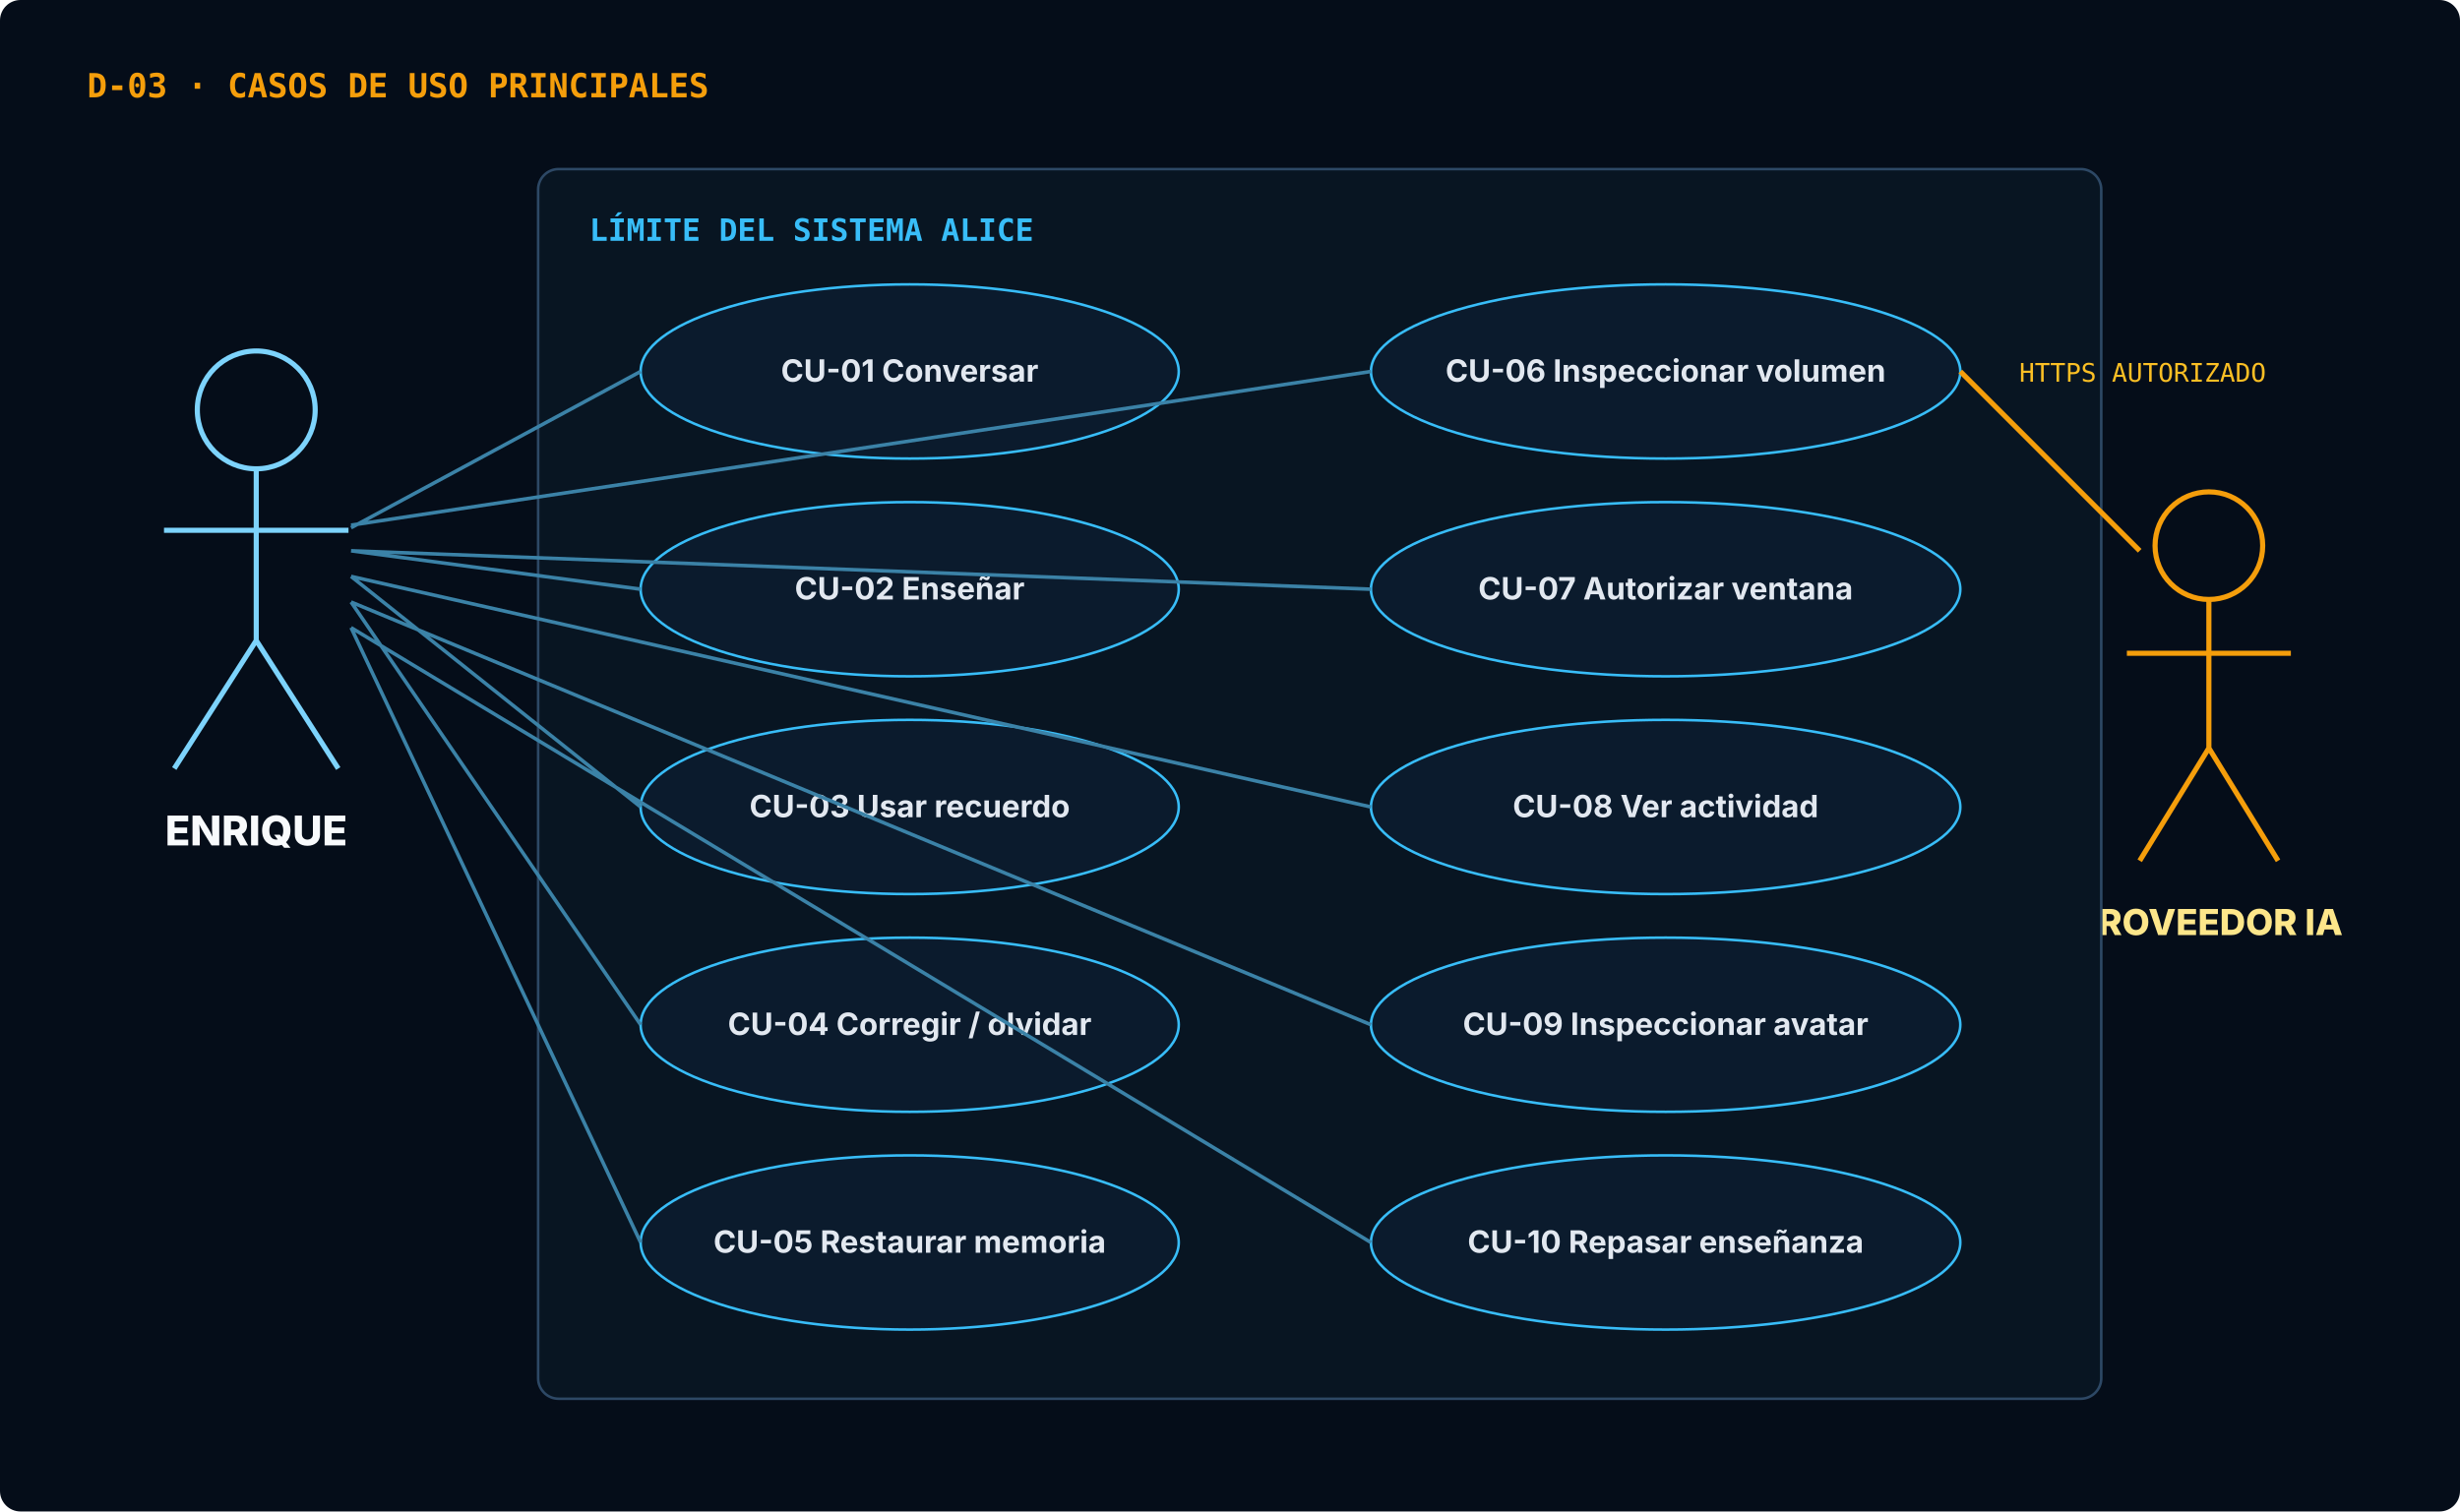
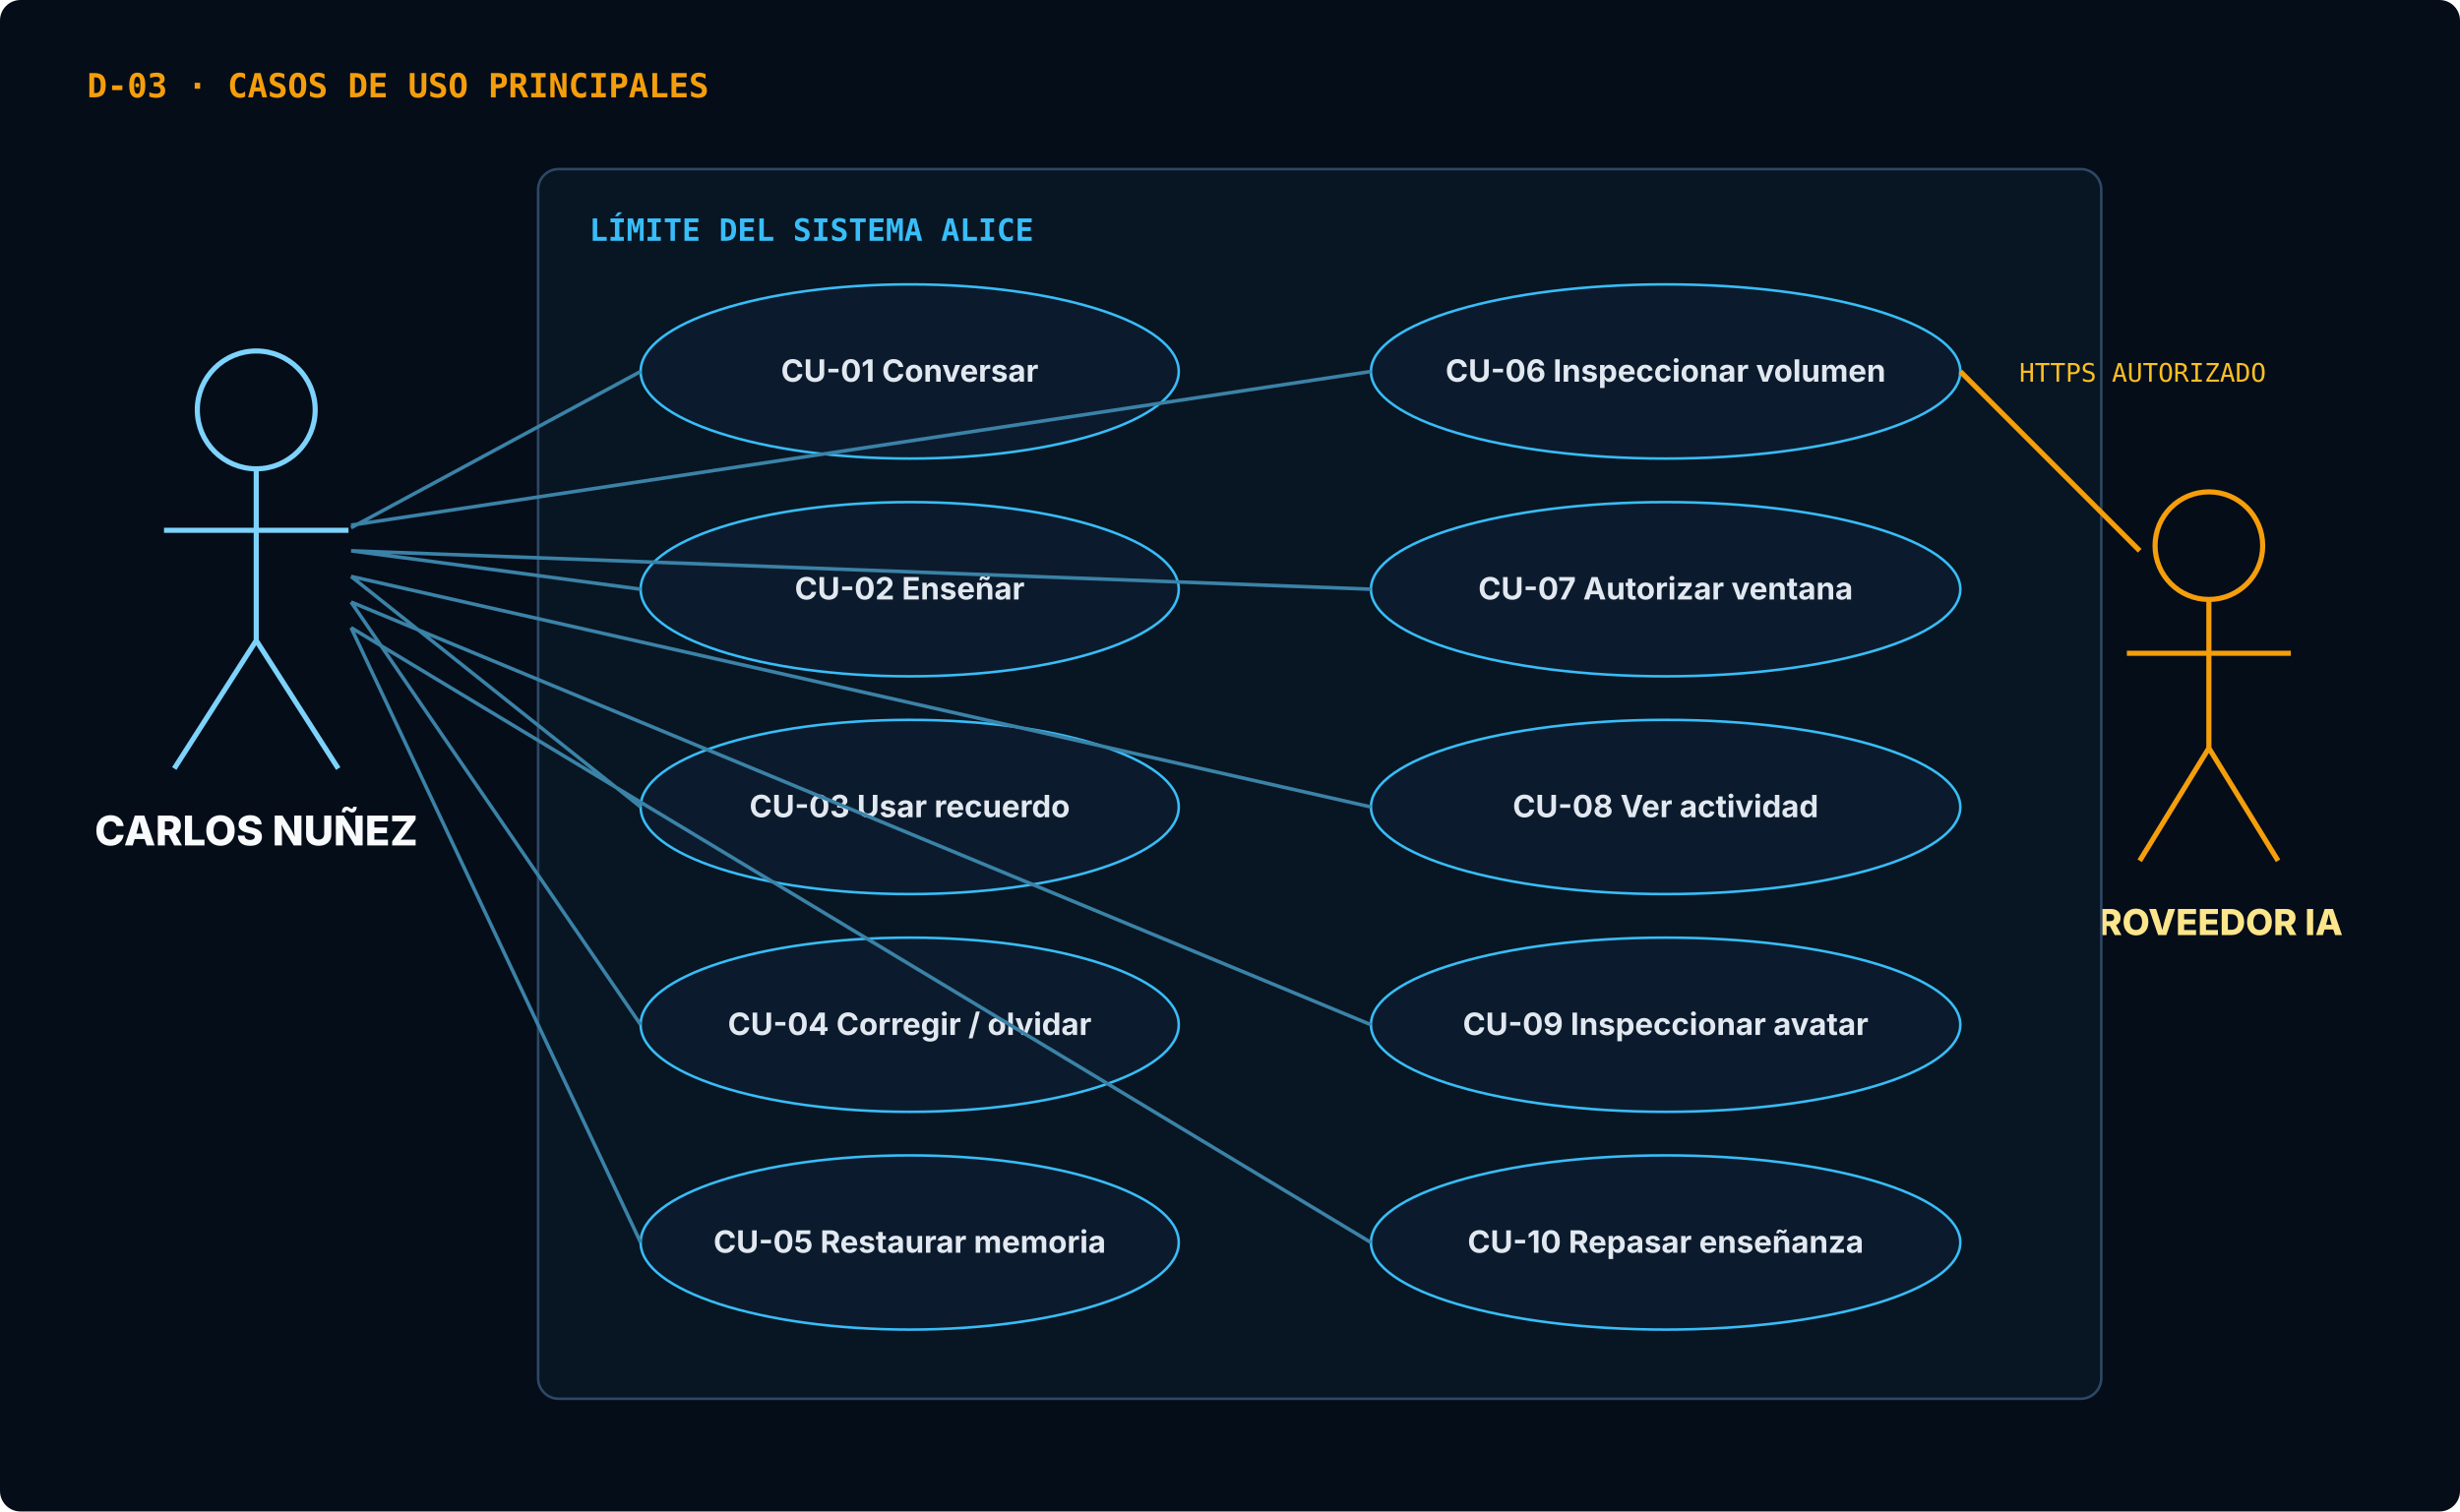
<svg xmlns="http://www.w3.org/2000/svg" viewBox="0 0 960 590" role="img" aria-labelledby="title desc">
  <rect width="960" height="590" rx="8" fill="#050d19" />
  <text x="34" y="38" fill="#f59e0b" font-family="Consolas,monospace" font-size="13" font-weight="700">D-03 · CASOS DE USO PRINCIPALES</text>
  <g stroke="#7dd3fc" fill="none" stroke-width="2">
    <circle cx="100" cy="160" r="23" />
    <path d="M100 183V250M64 207H136M100 250L68 300M100 250L132 300" />
  </g>
-   <text x="100" y="330" text-anchor="middle" fill="#f8fafc" font-family="Inter,Segoe UI,sans-serif" font-size="16" font-weight="800">ENRIQUE</text>
+   <text x="100" y="330" text-anchor="middle" fill="#f8fafc" font-family="Inter,Segoe UI,sans-serif" font-size="16" font-weight="800">CARLOS NUÑEZ</text>
  <g stroke="#f59e0b" fill="none" stroke-width="2">
    <circle cx="862" cy="213" r="21" />
    <path d="M862 234V292M830 255H894M862 292L835 336M862 292L889 336" />
  </g>
  <text x="862" y="365" text-anchor="middle" fill="#fde68a" font-family="Inter,Segoe UI,sans-serif" font-size="14" font-weight="800">PROVEEDOR IA</text>
  <rect x="210" y="66" width="610" height="480" rx="8" fill="#081522" stroke="#2d4865" />
  <text x="230" y="94" fill="#38bdf8" font-family="Consolas,monospace" font-size="12" font-weight="700">LÍMITE DEL SISTEMA ALICE</text>
  <g fill="#0b1b2d" stroke="#38bdf8" font-family="Inter,Segoe UI,sans-serif" font-size="12" text-anchor="middle">
    <ellipse cx="355" cy="145" rx="105" ry="34" />
    <ellipse cx="355" cy="230" rx="105" ry="34" />
    <ellipse cx="355" cy="315" rx="105" ry="34" />
    <ellipse cx="355" cy="400" rx="105" ry="34" />
    <ellipse cx="355" cy="485" rx="105" ry="34" />
    <ellipse cx="650" cy="145" rx="115" ry="34" />
    <ellipse cx="650" cy="230" rx="115" ry="34" />
    <ellipse cx="650" cy="315" rx="115" ry="34" />
    <ellipse cx="650" cy="400" rx="115" ry="34" />
    <ellipse cx="650" cy="485" rx="115" ry="34" />
  </g>
  <g fill="#e2e8f0" font-family="Inter,Segoe UI,sans-serif" font-size="12" font-weight="700" text-anchor="middle">
    <text x="355" y="149">CU-01 Conversar</text>
    <text x="355" y="234">CU-02 Enseñar</text>
    <text x="355" y="319">CU-03 Usar recuerdo</text>
    <text x="355" y="404">CU-04 Corregir / olvidar</text>
    <text x="355" y="489">CU-05 Restaurar memoria</text>
    <text x="650" y="149">CU-06 Inspeccionar volumen</text>
    <text x="650" y="234">CU-07 Autorizar ventana</text>
    <text x="650" y="319">CU-08 Ver actividad</text>
    <text x="650" y="404">CU-09 Inspeccionar avatar</text>
    <text x="650" y="489">CU-10 Repasar enseñanza</text>
  </g>
  <g stroke="#3b82a7" stroke-width="1.4">
    <path d="M137 206L250 145M137 215L250 230M137 225L250 315M137 235L250 400M137 245L250 485M137 205L535 145M137 215L535 230M137 225L535 315M137 235L535 400M137 245L535 485" />
    <path d="M765 145L835 215" stroke="#f59e0b" stroke-width="2" />
  </g>
  <text x="788" y="149" fill="#fbbf24" font-family="Consolas,monospace" font-size="10">HTTPS AUTORIZADO</text>
</svg>
